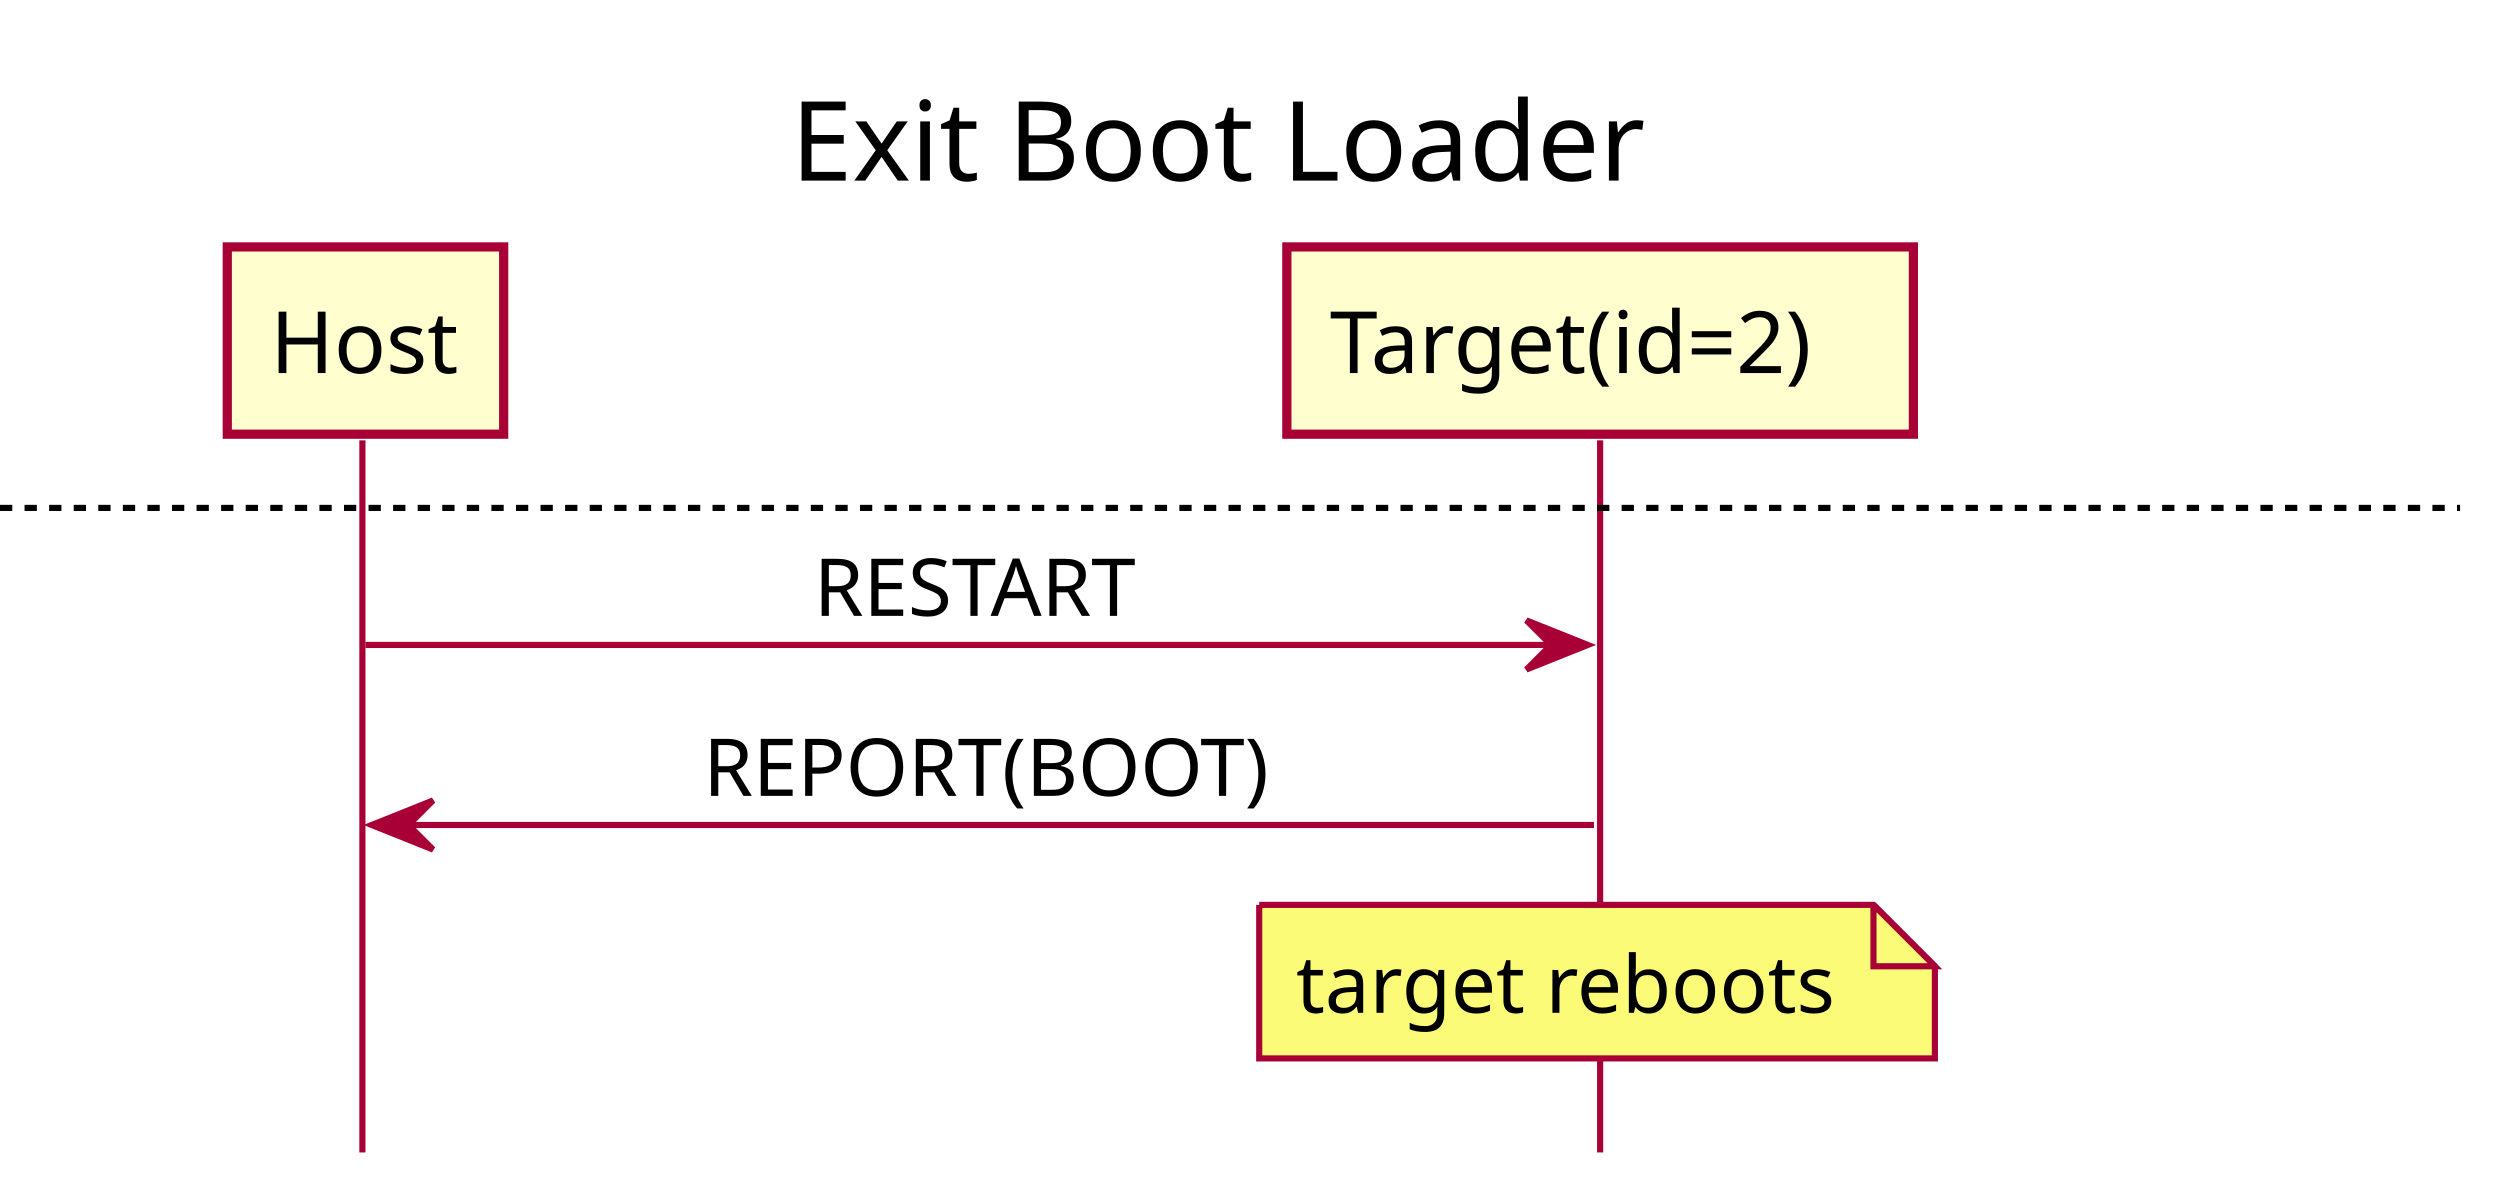
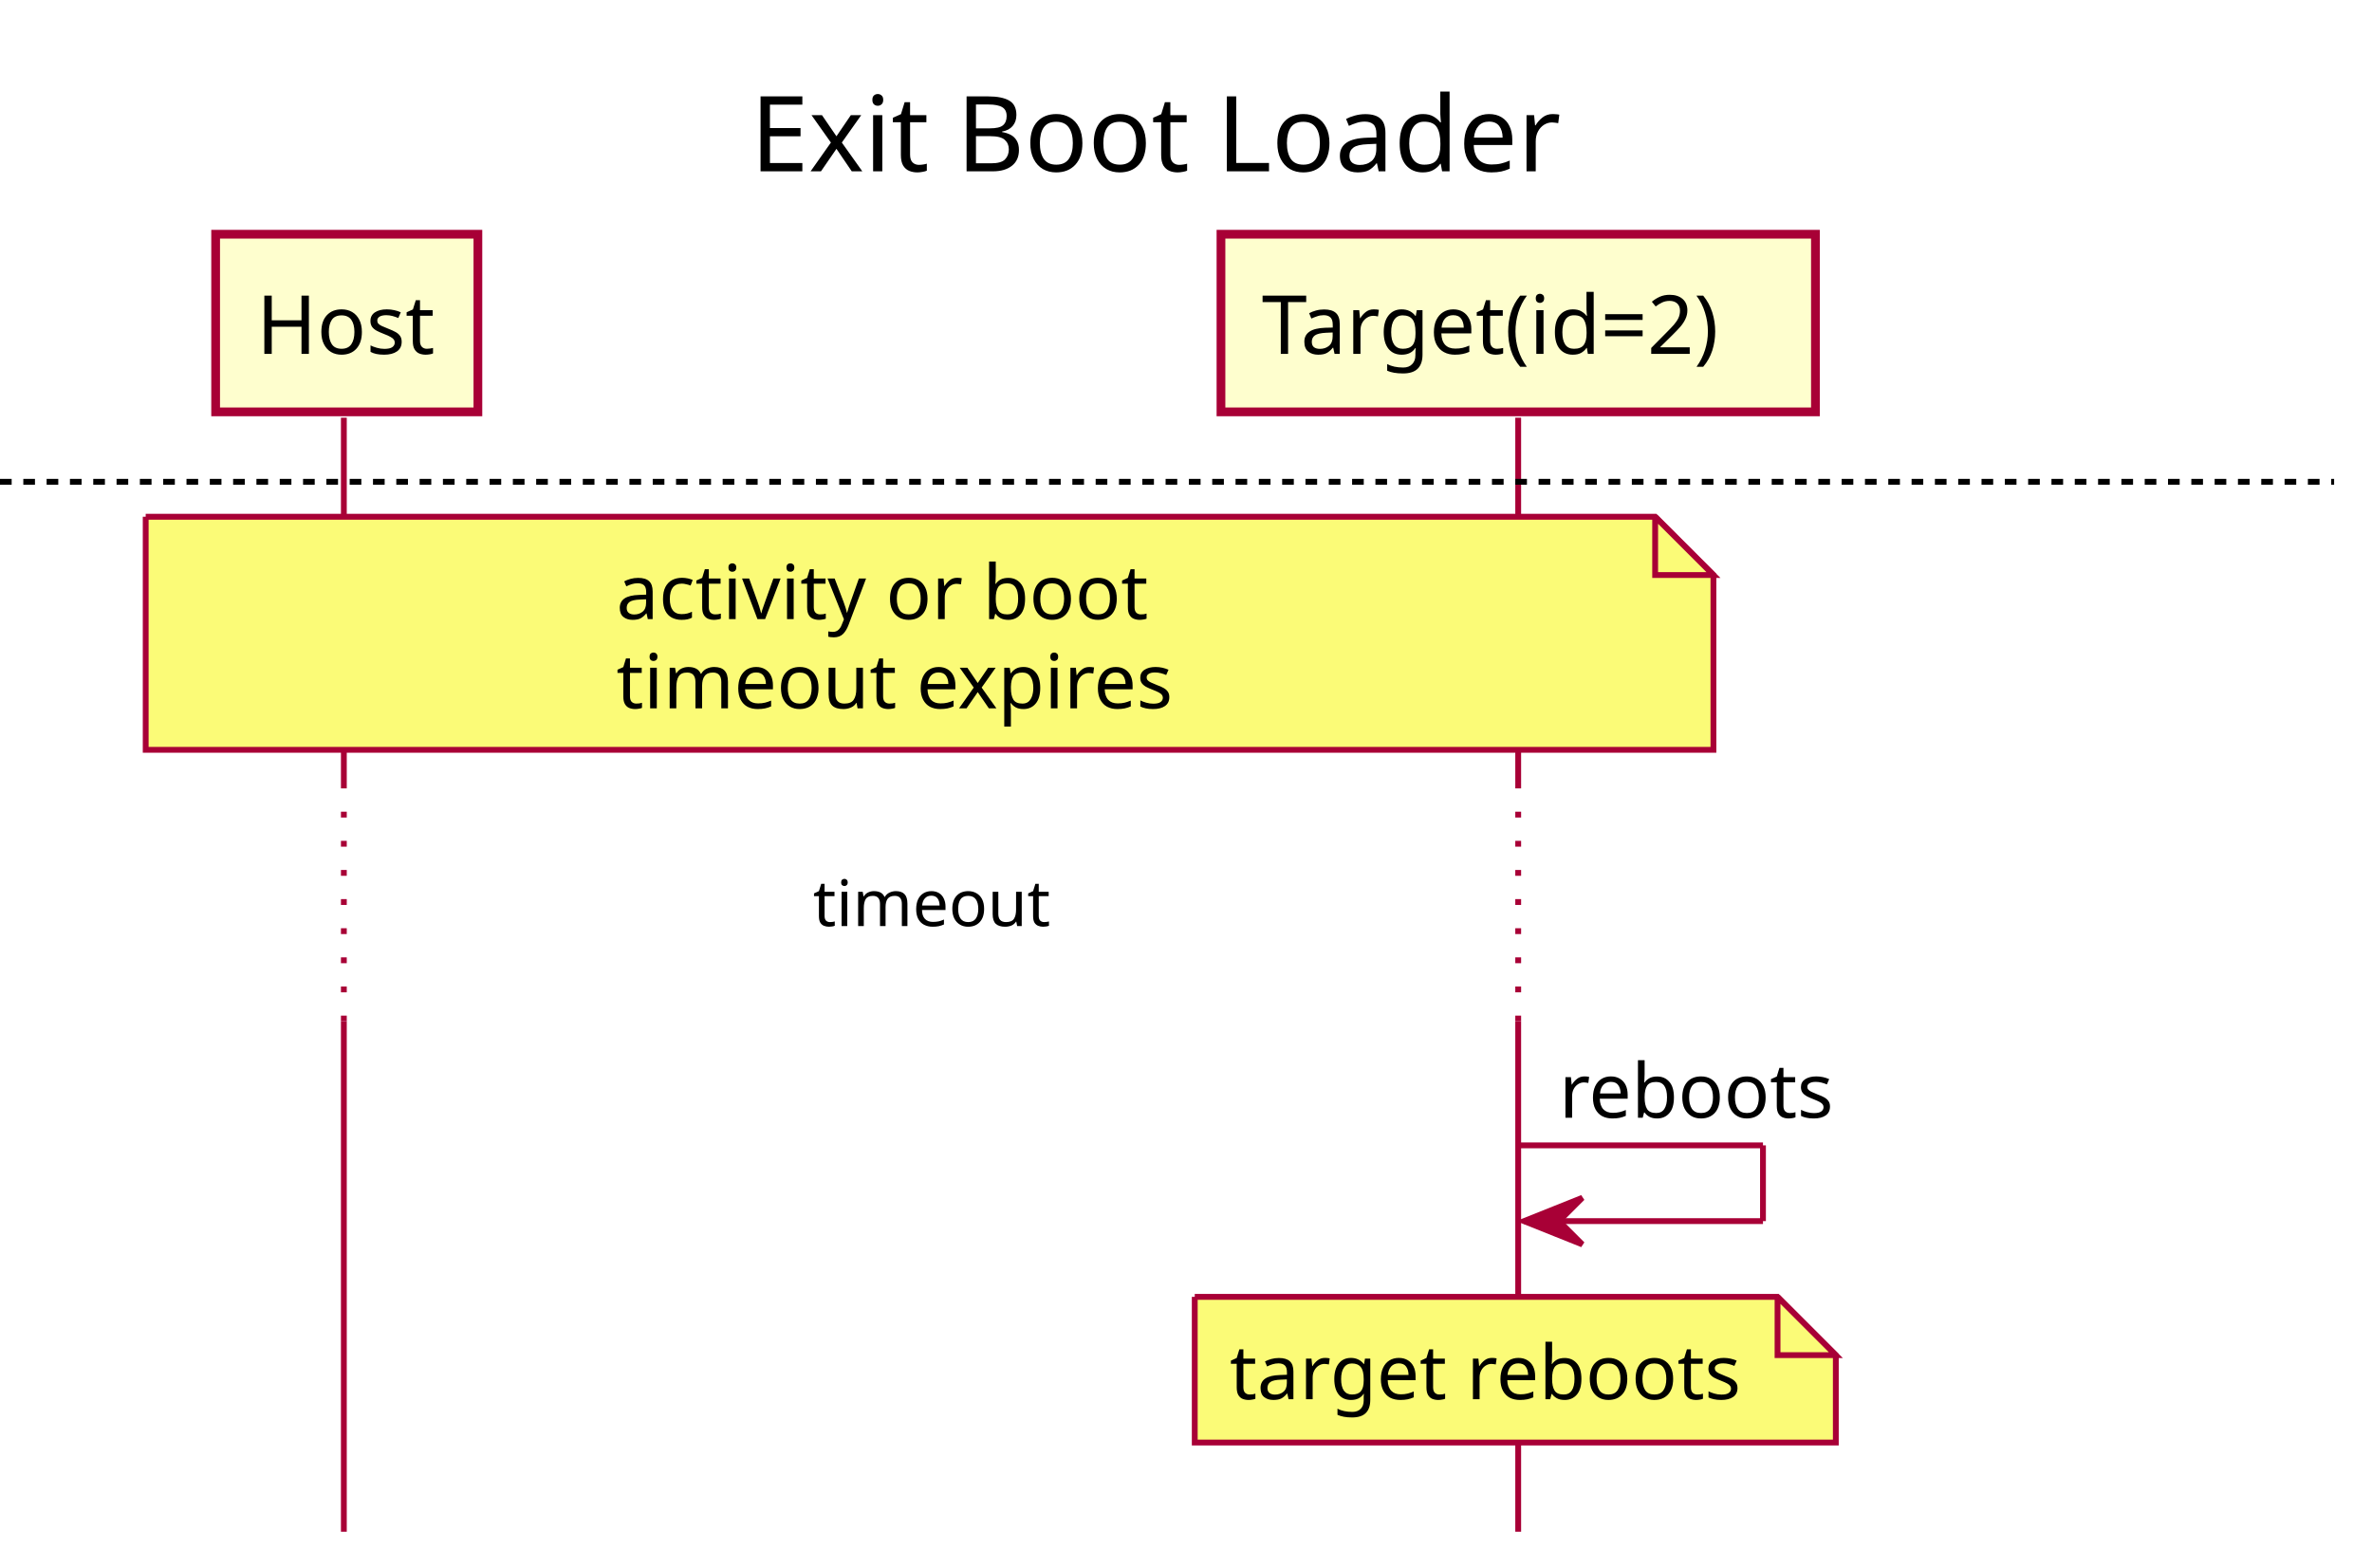
- <svg xmlns="http://www.w3.org/2000/svg" contentScriptType="application/ecmascript" contentStyleType="text/css" height="194px" preserveAspectRatio="none" style="width:407px;height:194px;background:#FFFFFF;" version="1.1" viewBox="0 0 407 194" width="407px" zoomAndPan="magnify">
+ <svg xmlns="http://www.w3.org/2000/svg" contentScriptType="application/ecmascript" contentStyleType="text/css" height="269px" preserveAspectRatio="none" style="width:407px;height:269px;background:#FFFFFF;" version="1.1" viewBox="0 0 407 269" width="407px" zoomAndPan="magnify">
  <defs />
  <g>
    <text fill="#000000" font-family="sans-serif" font-size="18" lengthAdjust="spacing" textLength="143" x="128.75" y="29.402">Exit Boot Loader</text>
-     <line style="stroke:#A80036;stroke-width:1.0;" x1="59" x2="59" y1="71.688" y2="187.619" />
-     <line style="stroke:#A80036;stroke-width:1.0;" x1="260.5" x2="260.5" y1="71.688" y2="187.619" />
+     <line style="stroke:#A80036;stroke-width:1.0;" x1="59" x2="59" y1="71.688" y2="134.309" />
+     <line style="stroke:#A80036;stroke-width:1.0;stroke-dasharray:1.0,4.0;" x1="59" x2="59" y1="134.309" y2="175.264" />
+     <line style="stroke:#A80036;stroke-width:1.0;" x1="59" x2="59" y1="175.264" y2="262.885" />
+     <line style="stroke:#A80036;stroke-width:1.0;" x1="260.5" x2="260.5" y1="71.688" y2="134.309" />
+     <line style="stroke:#A80036;stroke-width:1.0;stroke-dasharray:1.0,4.0;" x1="260.5" x2="260.5" y1="134.309" y2="175.264" />
+     <line style="stroke:#A80036;stroke-width:1.0;" x1="260.5" x2="260.5" y1="175.264" y2="262.885" />
    <rect fill="#FEFECE" height="30.488" style="stroke:#A80036;stroke-width:1.5;" width="45" x="37" y="40.199" />
    <text fill="#000000" font-family="sans-serif" font-size="14" lengthAdjust="spacing" textLength="31" x="44" y="60.734">Host</text>
    <rect fill="#FEFECE" height="30.488" style="stroke:#A80036;stroke-width:1.5;" width="102" x="209.5" y="40.199" />
    <text fill="#000000" font-family="sans-serif" font-size="14" lengthAdjust="spacing" textLength="88" x="216.5" y="60.734">Target(id=2)</text>
    <line style="stroke:#000000;stroke-width:1.0;stroke-dasharray:2.0,2.0;" x1="0" x2="400.5" y1="82.688" y2="82.688" />
-     <polygon fill="#A80036" points="248.5,100.998,258.5,104.998,248.5,108.998,252.5,104.998" style="stroke:#A80036;stroke-width:1.0;" />
-     <line style="stroke:#A80036;stroke-width:1.0;" x1="59.5" x2="254.5" y1="104.998" y2="104.998" />
-     <text fill="#000000" font-family="sans-serif" font-size="13" lengthAdjust="spacing" textLength="55" x="132.5" y="100.256">RESTART</text>
-     <polygon fill="#A80036" points="70.5,130.309,60.5,134.309,70.5,138.309,66.5,134.309" style="stroke:#A80036;stroke-width:1.0;" />
-     <line style="stroke:#A80036;stroke-width:1.0;" x1="64.5" x2="259.5" y1="134.309" y2="134.309" />
-     <text fill="#000000" font-family="sans-serif" font-size="13" lengthAdjust="spacing" textLength="91" x="114.5" y="129.566">REPORT(BOOT)</text>
-     <path d="M205,147.309 L205,172.309 L315,172.309 L315,157.309 L305,147.309 L205,147.309 " fill="#FBFB77" style="stroke:#A80036;stroke-width:1.0;" />
-     <path d="M305,147.309 L305,157.309 L315,157.309 L305,147.309 " fill="#FBFB77" style="stroke:#A80036;stroke-width:1.0;" />
-     <text fill="#000000" font-family="sans-serif" font-size="13" lengthAdjust="spacing" textLength="89" x="211" y="164.877">target reboots</text>
+     <path d="M25,88.688 L25,128.688 L294,128.688 L294,98.688 L284,88.688 L25,88.688 " fill="#FBFB77" style="stroke:#A80036;stroke-width:1.0;" />
+     <path d="M284,88.688 L284,98.688 L294,98.688 L284,88.688 " fill="#FBFB77" style="stroke:#A80036;stroke-width:1.0;" />
+     <text fill="#000000" font-family="sans-serif" font-size="13" lengthAdjust="spacing" textLength="96" x="105.75" y="106.256">activity or boot</text>
+     <text fill="#000000" font-family="sans-serif" font-size="13" lengthAdjust="spacing" textLength="99" x="105.75" y="121.566">timeout expires</text>
+     <text fill="#000000" font-family="sans-serif" font-size="11" lengthAdjust="spacing" textLength="41" x="139.5" y="158.943">timeout</text>
+     <line style="stroke:#A80036;stroke-width:1.0;" x1="260.5" x2="302.5" y1="196.574" y2="196.574" />
+     <line style="stroke:#A80036;stroke-width:1.0;" x1="302.5" x2="302.5" y1="196.574" y2="209.574" />
+     <line style="stroke:#A80036;stroke-width:1.0;" x1="261.5" x2="302.5" y1="209.574" y2="209.574" />
+     <polygon fill="#A80036" points="271.5,205.574,261.5,209.574,271.5,213.574,267.5,209.574" style="stroke:#A80036;stroke-width:1.0;" />
+     <text fill="#000000" font-family="sans-serif" font-size="13" lengthAdjust="spacing" textLength="48" x="267.5" y="191.832">reboots</text>
+     <path d="M205,222.574 L205,247.574 L315,247.574 L315,232.574 L305,222.574 L205,222.574 " fill="#FBFB77" style="stroke:#A80036;stroke-width:1.0;" />
+     <path d="M305,222.574 L305,232.574 L315,232.574 L305,222.574 " fill="#FBFB77" style="stroke:#A80036;stroke-width:1.0;" />
+     <text fill="#000000" font-family="sans-serif" font-size="13" lengthAdjust="spacing" textLength="89" x="211" y="240.143">target reboots</text>
  </g>
</svg>
